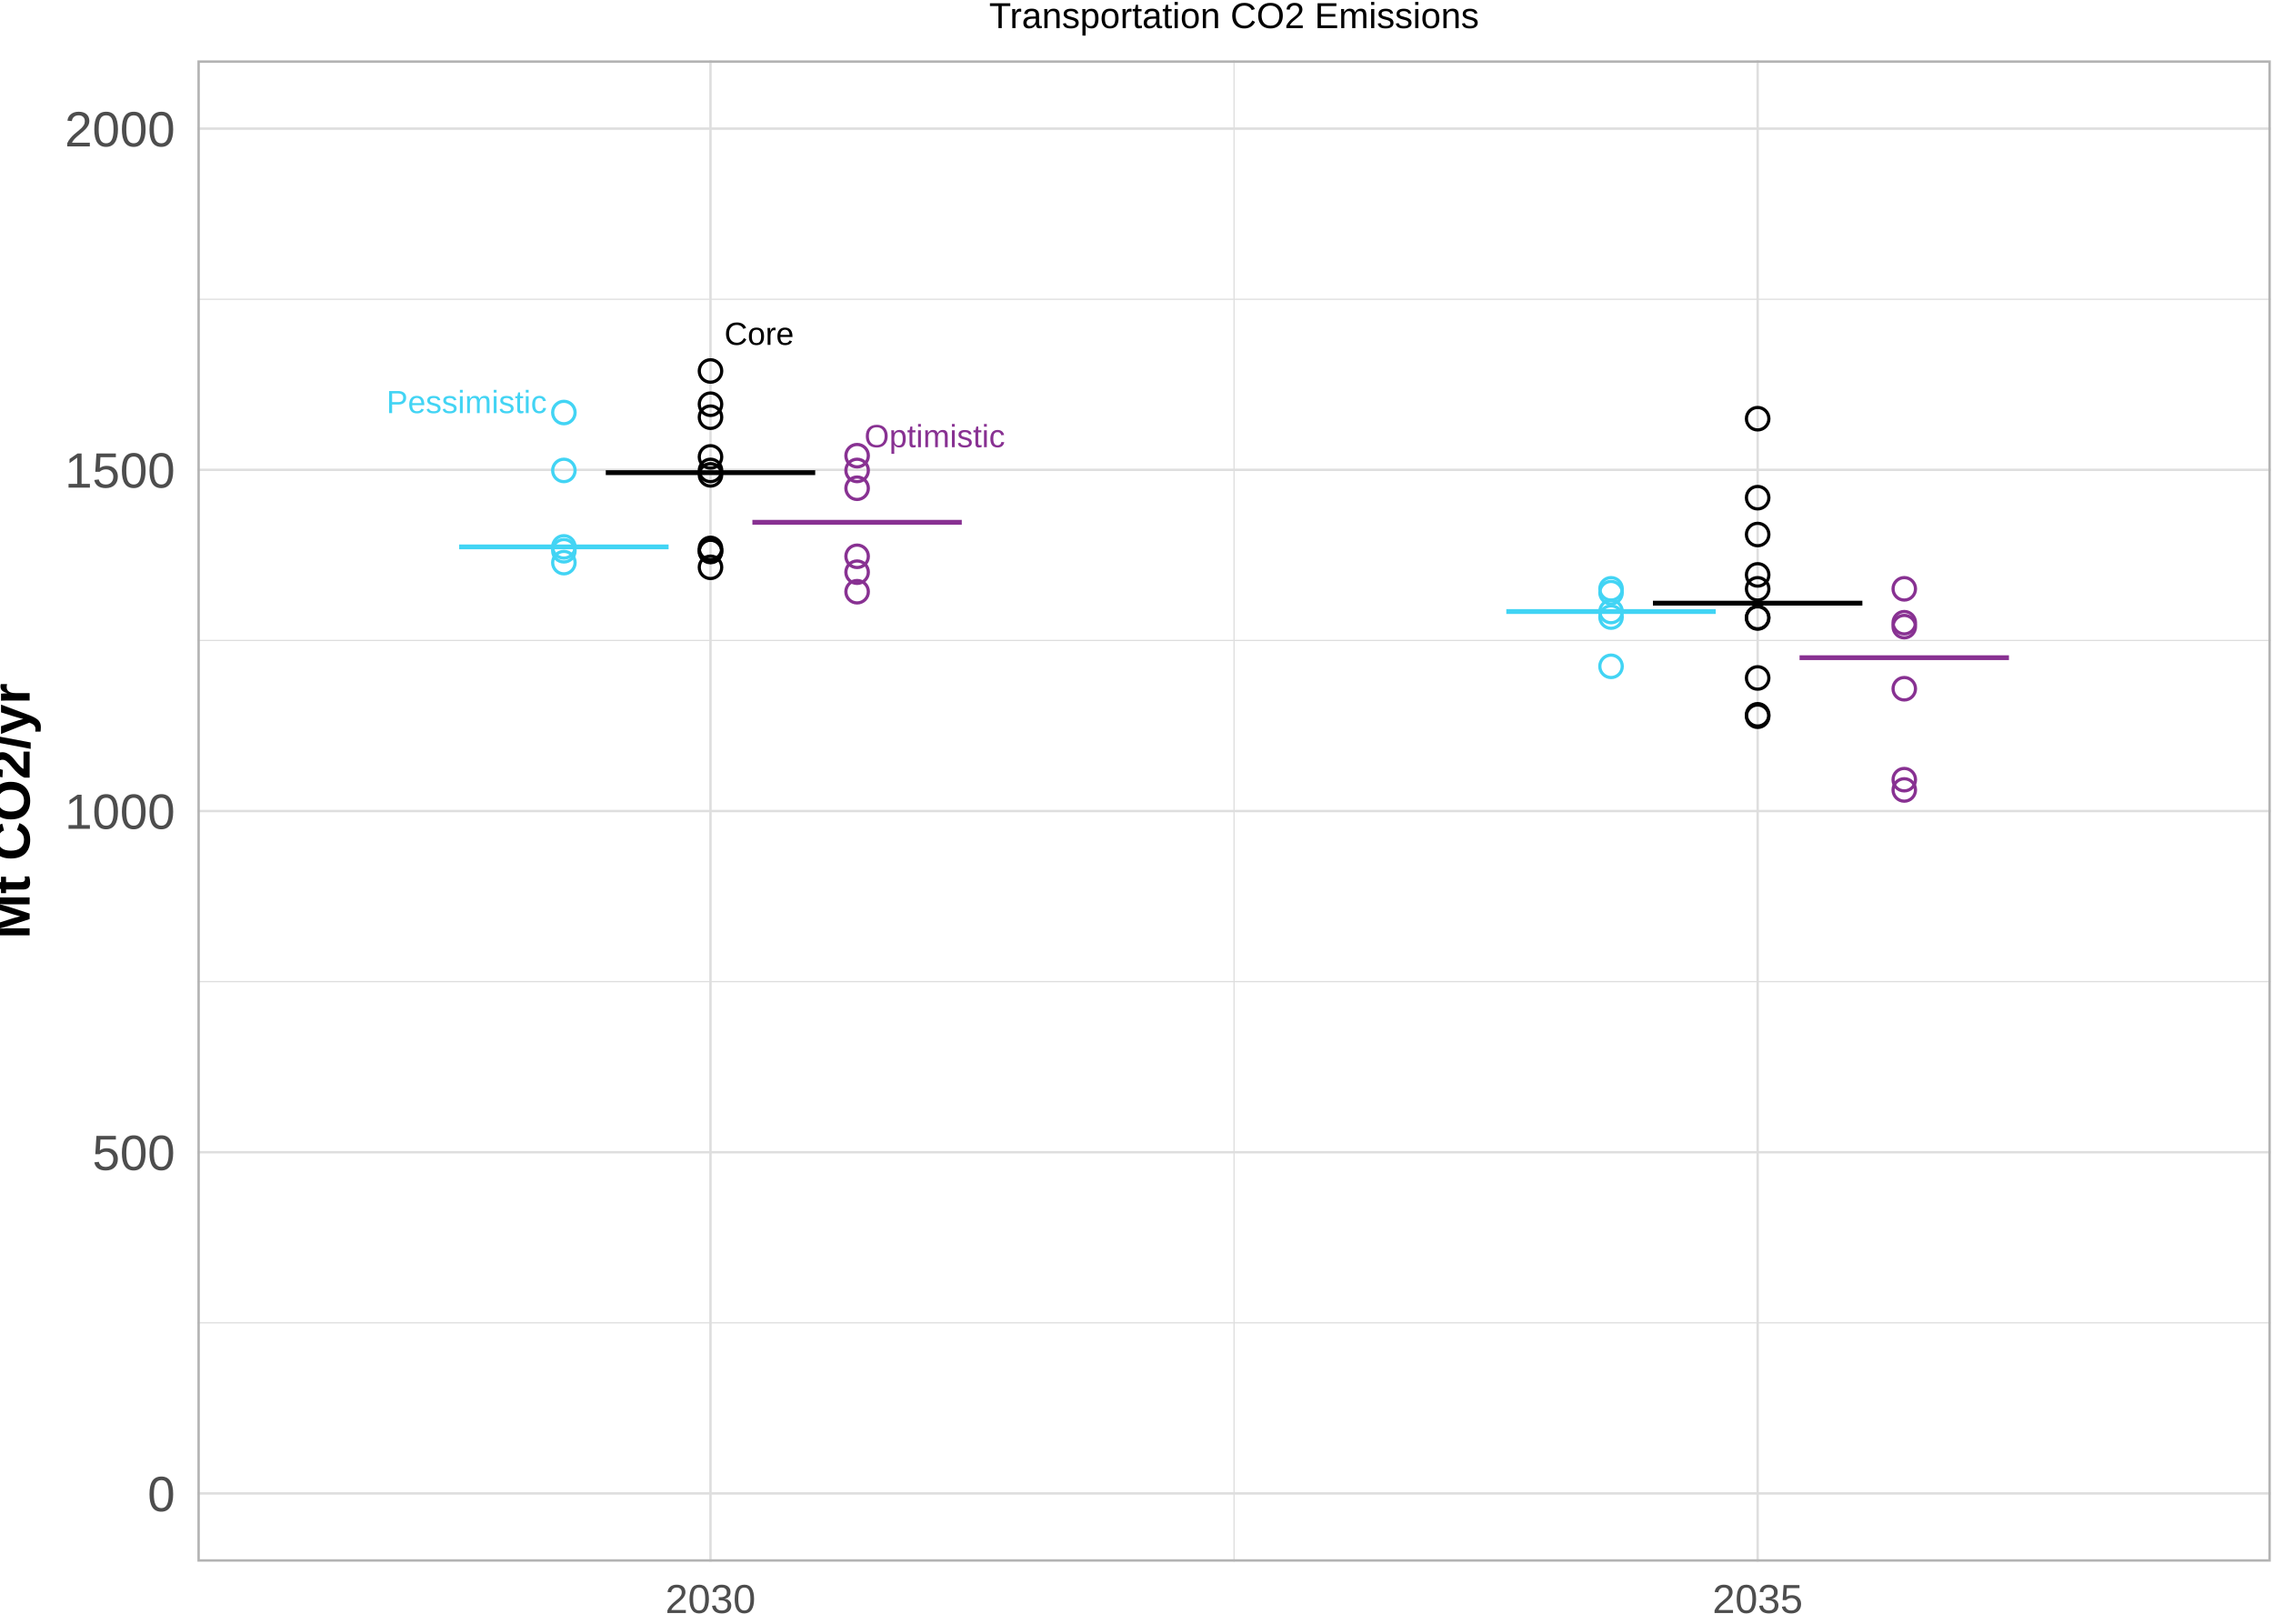
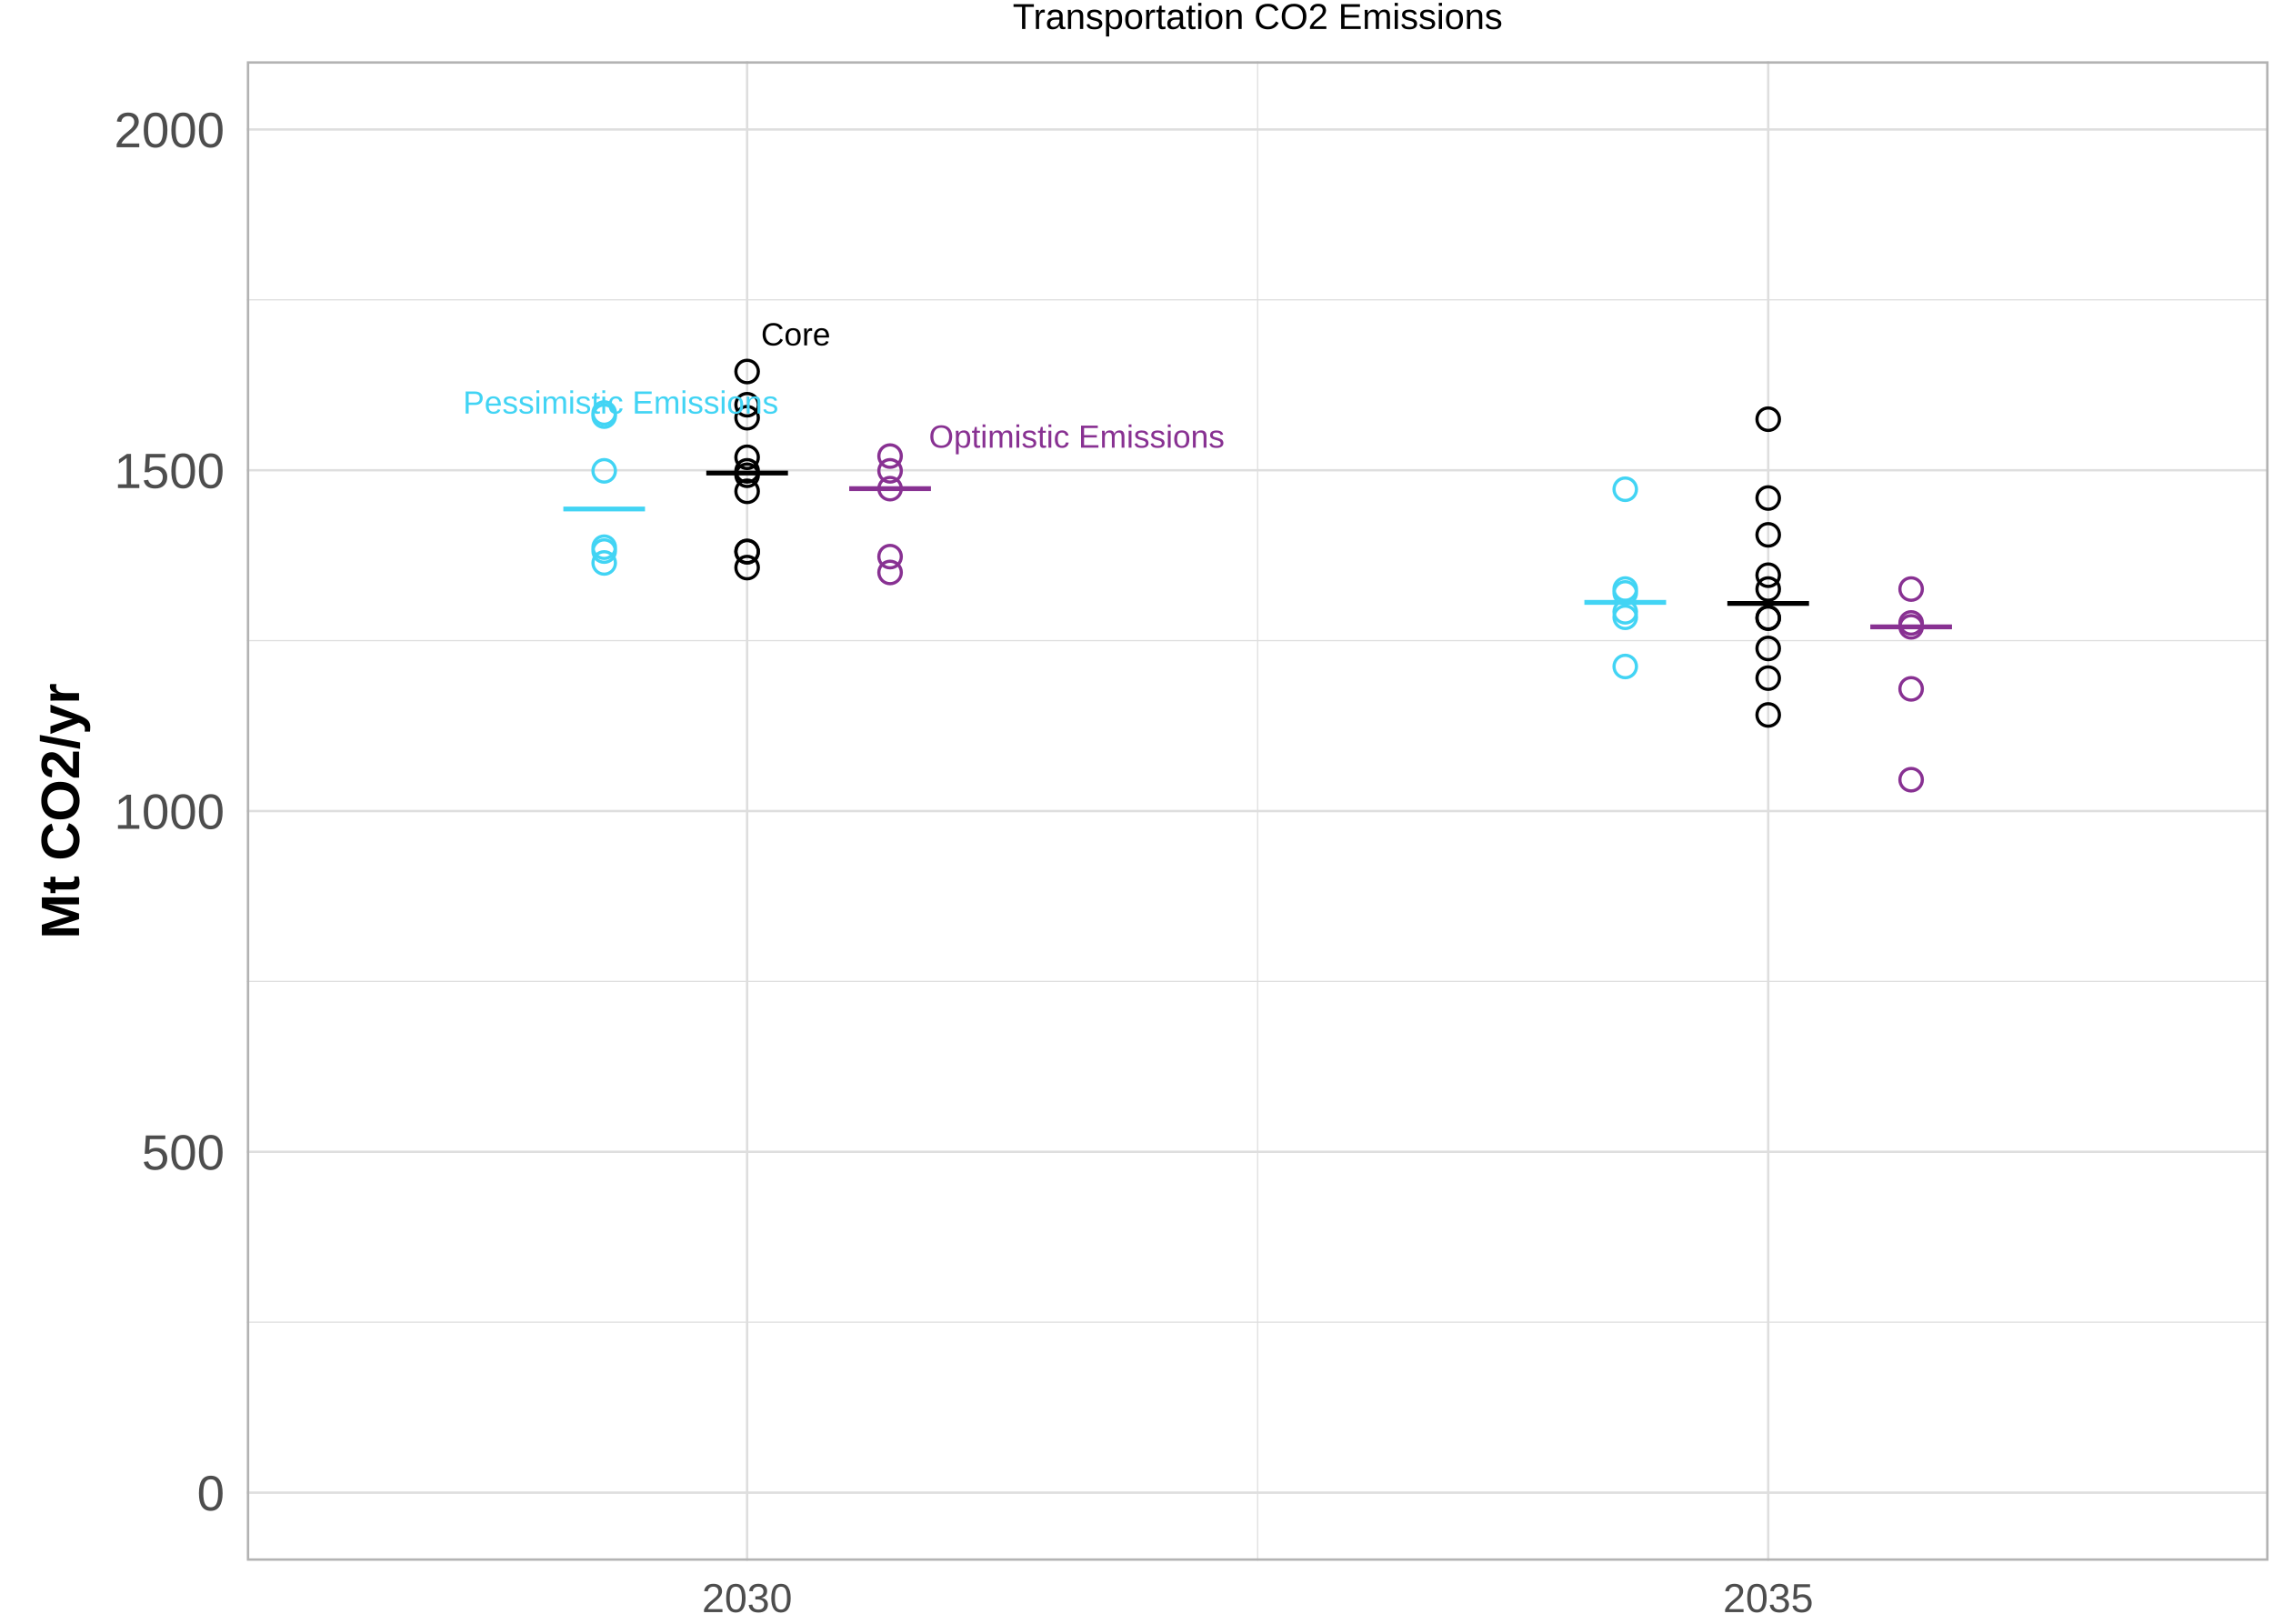
<svg xmlns="http://www.w3.org/2000/svg" class="svglite" width="504.00pt" height="360.00pt" viewBox="0 0 504.00 360.00">
  <defs>
    <style type="text/css">
    .svglite line, .svglite polyline, .svglite polygon, .svglite path, .svglite rect, .svglite circle {
      fill: none;
      stroke: #000000;
      stroke-linecap: round;
      stroke-linejoin: round;
      stroke-miterlimit: 10.00;
    }
    .svglite text {
      white-space: pre;
    }
  </style>
  </defs>
  <rect width="100%" height="100%" style="stroke: none; fill: #FFFFFF;" />
  <defs>
    <clipPath id="cpMC4wMHw1MDQuMDB8MC4wMHwzNjAuMDA=">
      <rect x="0.00" y="0.00" width="504.00" height="360.00" />
    </clipPath>
  </defs>
  <g clip-path="url(#cpMC4wMHw1MDQuMDB8MC4wMHwzNjAuMDA=)">
-     <rect x="0.00" y="0.00" width="504.00" height="360.00" style="stroke-width: 1.07; stroke: #FFFFFF; fill: #FFFFFF;" />
+     <rect x="0" y="0.00" width="504.00" height="360.00" style="stroke-width: 1.07; stroke: #FFFFFF; fill: #FFFFFF;" />
  </g>
  <defs>
-     <clipPath id="cpNDMuNzd8NTAzLjUwfDEzLjM5fDM0Ni4yNA==">
-       <rect x="43.77" y="13.39" width="459.74" height="332.85" />
+     <clipPath id="cpNTQuNzN8NTAzLjAwfDEzLjU5fDM0Ni4wNA==">
+       <rect x="54.73" y="13.59" width="448.28" height="332.45" />
    </clipPath>
  </defs>
-   <g clip-path="url(#cpNDMuNzd8NTAzLjUwfDEzLjM5fDM0Ni4yNA==)">
-     <rect x="43.77" y="13.39" width="459.74" height="332.85" style="stroke-width: 1.07; stroke: none; fill: #FFFFFF;" />
-     <polyline points="43.77,293.29 503.50,293.29 " style="stroke-width: 0.27; stroke: #DEDEDE; stroke-linecap: butt;" />
-     <polyline points="43.77,217.64 503.50,217.64 " style="stroke-width: 0.27; stroke: #DEDEDE; stroke-linecap: butt;" />
-     <polyline points="43.77,141.99 503.50,141.99 " style="stroke-width: 0.27; stroke: #DEDEDE; stroke-linecap: butt;" />
-     <polyline points="43.77,66.35 503.50,66.35 " style="stroke-width: 0.27; stroke: #DEDEDE; stroke-linecap: butt;" />
-     <polyline points="273.63,346.24 273.63,13.39 " style="stroke-width: 0.27; stroke: #DEDEDE; stroke-linecap: butt;" />
-     <polyline points="43.77,331.11 503.50,331.11 " style="stroke-width: 0.53; stroke: #DEDEDE; stroke-linecap: butt;" />
-     <polyline points="43.77,255.46 503.50,255.46 " style="stroke-width: 0.53; stroke: #DEDEDE; stroke-linecap: butt;" />
-     <polyline points="43.77,179.82 503.50,179.82 " style="stroke-width: 0.53; stroke: #DEDEDE; stroke-linecap: butt;" />
-     <polyline points="43.77,104.17 503.50,104.17 " style="stroke-width: 0.53; stroke: #DEDEDE; stroke-linecap: butt;" />
-     <polyline points="43.77,28.52 503.50,28.52 " style="stroke-width: 0.53; stroke: #DEDEDE; stroke-linecap: butt;" />
-     <polyline points="157.54,346.24 157.54,13.39 " style="stroke-width: 0.53; stroke: #DEDEDE; stroke-linecap: butt;" />
-     <polyline points="389.73,346.24 389.73,13.39 " style="stroke-width: 0.53; stroke: #DEDEDE; stroke-linecap: butt;" />
-     <circle cx="157.54" cy="82.25" r="2.49" style="stroke-width: 0.71;" />
-     <circle cx="389.73" cy="92.83" r="2.49" style="stroke-width: 0.71;" />
-     <circle cx="157.54" cy="122.27" r="2.49" style="stroke-width: 0.71;" />
-     <circle cx="389.73" cy="150.31" r="2.49" style="stroke-width: 0.71;" />
-     <circle cx="190.05" cy="123.34" r="2.49" style="stroke-width: 0.71; stroke: #883192;" />
-     <circle cx="422.24" cy="152.70" r="2.49" style="stroke-width: 0.71; stroke: #883192;" />
-     <circle cx="125.03" cy="121.25" r="2.49" style="stroke-width: 0.71; stroke: #42D4F4;" />
-     <circle cx="357.22" cy="147.73" r="2.49" style="stroke-width: 0.71; stroke: #42D4F4;" />
-     <circle cx="157.54" cy="125.78" r="2.49" style="stroke-width: 0.71;" />
-     <circle cx="389.73" cy="137.01" r="2.49" style="stroke-width: 0.71;" />
-     <circle cx="190.05" cy="126.86" r="2.49" style="stroke-width: 0.71; stroke: #883192;" />
-     <circle cx="422.24" cy="138.93" r="2.49" style="stroke-width: 0.71; stroke: #883192;" />
-     <circle cx="125.03" cy="124.74" r="2.49" style="stroke-width: 0.71; stroke: #42D4F4;" />
-     <circle cx="357.22" cy="135.58" r="2.49" style="stroke-width: 0.71; stroke: #42D4F4;" />
-     <circle cx="157.54" cy="121.59" r="2.49" style="stroke-width: 0.71;" />
-     <circle cx="389.73" cy="158.79" r="2.49" style="stroke-width: 0.71;" />
-     <circle cx="190.05" cy="131.19" r="2.49" style="stroke-width: 0.71; stroke: #883192;" />
-     <circle cx="422.24" cy="175.14" r="2.49" style="stroke-width: 0.71; stroke: #883192;" />
-     <circle cx="157.54" cy="122.18" r="2.49" style="stroke-width: 0.71;" />
-     <circle cx="389.73" cy="136.92" r="2.49" style="stroke-width: 0.71;" />
-     <circle cx="125.03" cy="122.11" r="2.49" style="stroke-width: 0.71; stroke: #42D4F4;" />
-     <circle cx="357.22" cy="136.81" r="2.49" style="stroke-width: 0.71; stroke: #42D4F4;" />
-     <circle cx="157.54" cy="105.28" r="2.49" style="stroke-width: 0.71;" />
-     <circle cx="389.73" cy="127.46" r="2.49" style="stroke-width: 0.71;" />
-     <circle cx="157.54" cy="89.62" r="2.49" style="stroke-width: 0.71;" />
-     <circle cx="389.73" cy="118.51" r="2.49" style="stroke-width: 0.71;" />
-     <circle cx="190.05" cy="101.03" r="2.49" style="stroke-width: 0.71; stroke: #883192;" />
-     <circle cx="422.24" cy="138.06" r="2.49" style="stroke-width: 0.71; stroke: #883192;" />
-     <circle cx="157.54" cy="104.30" r="2.49" style="stroke-width: 0.71;" />
-     <circle cx="389.73" cy="130.55" r="2.49" style="stroke-width: 0.71;" />
-     <circle cx="190.05" cy="104.30" r="2.49" style="stroke-width: 0.71; stroke: #883192;" />
-     <circle cx="422.24" cy="130.55" r="2.49" style="stroke-width: 0.71; stroke: #883192;" />
-     <circle cx="125.03" cy="104.30" r="2.49" style="stroke-width: 0.71; stroke: #42D4F4;" />
-     <circle cx="357.22" cy="130.55" r="2.49" style="stroke-width: 0.71; stroke: #42D4F4;" />
-     <circle cx="157.54" cy="101.30" r="2.49" style="stroke-width: 0.71;" />
-     <circle cx="389.73" cy="158.48" r="2.49" style="stroke-width: 0.71;" />
-     <circle cx="190.05" cy="108.25" r="2.49" style="stroke-width: 0.71; stroke: #883192;" />
-     <circle cx="422.24" cy="172.86" r="2.49" style="stroke-width: 0.71; stroke: #883192;" />
-     <circle cx="125.03" cy="91.46" r="2.49" style="stroke-width: 0.71; stroke: #42D4F4;" />
-     <circle cx="357.22" cy="131.40" r="2.49" style="stroke-width: 0.71; stroke: #42D4F4;" />
-     <circle cx="157.54" cy="92.50" r="2.49" style="stroke-width: 0.71;" />
-     <circle cx="389.73" cy="110.34" r="2.49" style="stroke-width: 0.71;" />
-     <line x1="101.81" y1="121.25" x2="148.25" y2="121.25" style="stroke-width: 1.07; stroke: #42D4F4; stroke-linecap: butt;" />
-     <line x1="134.32" y1="104.79" x2="180.76" y2="104.79" style="stroke-width: 1.07; stroke-linecap: butt;" />
-     <line x1="166.83" y1="115.80" x2="213.26" y2="115.80" style="stroke-width: 1.07; stroke: #883192; stroke-linecap: butt;" />
-     <line x1="334.00" y1="135.58" x2="380.44" y2="135.58" style="stroke-width: 1.07; stroke: #42D4F4; stroke-linecap: butt;" />
-     <line x1="366.51" y1="133.73" x2="412.95" y2="133.73" style="stroke-width: 1.07; stroke-linecap: butt;" />
-     <line x1="399.02" y1="145.82" x2="445.45" y2="145.82" style="stroke-width: 1.07; stroke: #883192; stroke-linecap: butt;" />
-     <text x="160.62" y="76.46" style="font-size: 7.11px; font-family: &quot;Arial&quot;;" textLength="15.41px" lengthAdjust="spacingAndGlyphs">Core</text>
-     <text x="85.70" y="91.59" style="font-size: 7.11px;fill: #42D4F4; font-family: &quot;Arial&quot;;" textLength="35.54px" lengthAdjust="spacingAndGlyphs">Pessimistic</text>
-     <text x="191.64" y="99.15" style="font-size: 7.11px;fill: #883192; font-family: &quot;Arial&quot;;" textLength="31.19px" lengthAdjust="spacingAndGlyphs">Optimistic</text>
-     <rect x="43.77" y="13.39" width="459.74" height="332.85" style="stroke-width: 1.07; stroke: #B3B3B3;" />
+   <g clip-path="url(#cpNTQuNzN8NTAzLjAwfDEzLjU5fDM0Ni4wNA==)">
+     <rect x="54.73" y="13.59" width="448.28" height="332.45" style="stroke-width: 1.07; stroke: none; fill: #FFFFFF;" />
+     <polyline points="54.73,293.15 503.00,293.15 " style="stroke-width: 0.27; stroke: #DEDEDE; stroke-linecap: butt;" />
+     <polyline points="54.73,217.59 503.00,217.59 " style="stroke-width: 0.27; stroke: #DEDEDE; stroke-linecap: butt;" />
+     <polyline points="54.73,142.04 503.00,142.04 " style="stroke-width: 0.27; stroke: #DEDEDE; stroke-linecap: butt;" />
+     <polyline points="54.73,66.48 503.00,66.48 " style="stroke-width: 0.27; stroke: #DEDEDE; stroke-linecap: butt;" />
+     <polyline points="278.86,346.04 278.86,13.59 " style="stroke-width: 0.27; stroke: #DEDEDE; stroke-linecap: butt;" />
+     <polyline points="54.73,330.93 503.00,330.93 " style="stroke-width: 0.53; stroke: #DEDEDE; stroke-linecap: butt;" />
+     <polyline points="54.73,255.37 503.00,255.37 " style="stroke-width: 0.53; stroke: #DEDEDE; stroke-linecap: butt;" />
+     <polyline points="54.73,179.82 503.00,179.82 " style="stroke-width: 0.53; stroke: #DEDEDE; stroke-linecap: butt;" />
+     <polyline points="54.73,104.26 503.00,104.26 " style="stroke-width: 0.53; stroke: #DEDEDE; stroke-linecap: butt;" />
+     <polyline points="54.73,28.70 503.00,28.70 " style="stroke-width: 0.53; stroke: #DEDEDE; stroke-linecap: butt;" />
+     <polyline points="165.66,346.04 165.66,13.59 " style="stroke-width: 0.53; stroke: #DEDEDE; stroke-linecap: butt;" />
+     <polyline points="392.07,346.04 392.07,13.59 " style="stroke-width: 0.53; stroke: #DEDEDE; stroke-linecap: butt;" />
+     <circle cx="165.66" cy="82.37" r="2.49" style="stroke-width: 0.71;" />
+     <circle cx="392.07" cy="92.94" r="2.49" style="stroke-width: 0.71;" />
+     <circle cx="165.66" cy="122.34" r="2.49" style="stroke-width: 0.71;" />
+     <circle cx="392.07" cy="150.35" r="2.49" style="stroke-width: 0.71;" />
+     <circle cx="197.36" cy="123.41" r="2.49" style="stroke-width: 0.71; stroke: #883192;" />
+     <circle cx="423.76" cy="152.73" r="2.49" style="stroke-width: 0.71; stroke: #883192;" />
+     <circle cx="133.97" cy="121.32" r="2.49" style="stroke-width: 0.71; stroke: #42D4F4;" />
+     <circle cx="360.37" cy="147.77" r="2.49" style="stroke-width: 0.71; stroke: #42D4F4;" />
+     <circle cx="165.66" cy="125.84" r="2.49" style="stroke-width: 0.71;" />
+     <circle cx="392.07" cy="137.06" r="2.49" style="stroke-width: 0.71;" />
+     <circle cx="197.36" cy="126.92" r="2.49" style="stroke-width: 0.71; stroke: #883192;" />
+     <circle cx="423.76" cy="138.98" r="2.49" style="stroke-width: 0.71; stroke: #883192;" />
+     <circle cx="133.97" cy="124.81" r="2.49" style="stroke-width: 0.71; stroke: #42D4F4;" />
+     <circle cx="360.37" cy="135.64" r="2.49" style="stroke-width: 0.71; stroke: #42D4F4;" />
+     <circle cx="165.66" cy="108.93" r="2.49" style="stroke-width: 0.71;" />
+     <circle cx="392.07" cy="143.77" r="2.49" style="stroke-width: 0.71;" />
+     <circle cx="165.66" cy="122.25" r="2.49" style="stroke-width: 0.71;" />
+     <circle cx="392.07" cy="136.97" r="2.49" style="stroke-width: 0.71;" />
+     <circle cx="133.97" cy="122.18" r="2.49" style="stroke-width: 0.71; stroke: #42D4F4;" />
+     <circle cx="360.37" cy="136.86" r="2.49" style="stroke-width: 0.71; stroke: #42D4F4;" />
+     <circle cx="165.66" cy="105.37" r="2.49" style="stroke-width: 0.71;" />
+     <circle cx="392.07" cy="127.53" r="2.49" style="stroke-width: 0.71;" />
+     <circle cx="165.66" cy="89.73" r="2.49" style="stroke-width: 0.71;" />
+     <circle cx="392.07" cy="118.58" r="2.49" style="stroke-width: 0.71;" />
+     <circle cx="197.36" cy="101.12" r="2.49" style="stroke-width: 0.71; stroke: #883192;" />
+     <circle cx="423.76" cy="138.11" r="2.49" style="stroke-width: 0.71; stroke: #883192;" />
+     <circle cx="165.66" cy="104.39" r="2.49" style="stroke-width: 0.71;" />
+     <circle cx="392.07" cy="130.60" r="2.49" style="stroke-width: 0.71;" />
+     <circle cx="197.36" cy="104.39" r="2.49" style="stroke-width: 0.71; stroke: #883192;" />
+     <circle cx="423.76" cy="130.60" r="2.49" style="stroke-width: 0.71; stroke: #883192;" />
+     <circle cx="133.97" cy="104.39" r="2.49" style="stroke-width: 0.71; stroke: #42D4F4;" />
+     <circle cx="360.37" cy="130.60" r="2.49" style="stroke-width: 0.71; stroke: #42D4F4;" />
+     <circle cx="165.66" cy="101.39" r="2.49" style="stroke-width: 0.71;" />
+     <circle cx="392.07" cy="158.51" r="2.49" style="stroke-width: 0.71;" />
+     <circle cx="197.36" cy="108.34" r="2.49" style="stroke-width: 0.71; stroke: #883192;" />
+     <circle cx="423.76" cy="172.87" r="2.49" style="stroke-width: 0.71; stroke: #883192;" />
+     <circle cx="133.97" cy="91.57" r="2.49" style="stroke-width: 0.71; stroke: #42D4F4;" />
+     <circle cx="360.37" cy="131.46" r="2.49" style="stroke-width: 0.71; stroke: #42D4F4;" />
+     <circle cx="165.66" cy="92.61" r="2.49" style="stroke-width: 0.71;" />
+     <circle cx="392.07" cy="110.42" r="2.49" style="stroke-width: 0.71;" />
+     <circle cx="133.97" cy="92.26" r="2.49" style="stroke-width: 0.71; stroke: #42D4F4;" />
+     <circle cx="360.37" cy="108.47" r="2.49" style="stroke-width: 0.71; stroke: #42D4F4;" />
+     <line x1="124.91" y1="112.85" x2="143.02" y2="112.85" style="stroke-width: 1.07; stroke: #42D4F4; stroke-linecap: butt;" />
+     <line x1="156.61" y1="104.88" x2="174.72" y2="104.88" style="stroke-width: 1.07; stroke-linecap: butt;" />
+     <line x1="188.30" y1="108.34" x2="206.42" y2="108.34" style="stroke-width: 1.07; stroke: #883192; stroke-linecap: butt;" />
+     <line x1="351.31" y1="133.55" x2="369.43" y2="133.55" style="stroke-width: 1.07; stroke: #42D4F4; stroke-linecap: butt;" />
+     <line x1="383.01" y1="133.79" x2="401.12" y2="133.79" style="stroke-width: 1.07; stroke-linecap: butt;" />
+     <line x1="414.71" y1="138.98" x2="432.82" y2="138.98" style="stroke-width: 1.07; stroke: #883192; stroke-linecap: butt;" />
+     <text x="168.74" y="76.58" style="font-size: 7.11px; font-family: &quot;Arial&quot;;" textLength="15.41px" lengthAdjust="spacingAndGlyphs">Core</text>
+     <text x="102.67" y="91.69" style="font-size: 7.11px;fill: #42D4F4; font-family: &quot;Arial&quot;;" textLength="69.90px" lengthAdjust="spacingAndGlyphs">Pessimistic Emissions</text>
+     <text x="205.94" y="99.25" style="font-size: 7.11px;fill: #883192; font-family: &quot;Arial&quot;;" textLength="65.55px" lengthAdjust="spacingAndGlyphs">Optimistic Emissions</text>
+     <rect x="54.73" y="13.59" width="448.28" height="332.45" style="stroke-width: 1.07; stroke: #B3B3B3;" />
  </g>
  <g clip-path="url(#cpMC4wMHw1MDQuMDB8MC4wMHwzNjAuMDA=)">
-     <text x="38.83" y="335.05" text-anchor="end" style="font-size: 11.00px;fill: #4D4D4D; font-family: &quot;Arial&quot;;" textLength="6.12px" lengthAdjust="spacingAndGlyphs">0</text>
-     <text x="38.83" y="259.40" text-anchor="end" style="font-size: 11.00px;fill: #4D4D4D; font-family: &quot;Arial&quot;;" textLength="18.36px" lengthAdjust="spacingAndGlyphs">500</text>
-     <text x="38.83" y="183.76" text-anchor="end" style="font-size: 11.00px;fill: #4D4D4D; font-family: &quot;Arial&quot;;" textLength="24.48px" lengthAdjust="spacingAndGlyphs">1000</text>
-     <text x="38.83" y="108.11" text-anchor="end" style="font-size: 11.00px;fill: #4D4D4D; font-family: &quot;Arial&quot;;" textLength="24.48px" lengthAdjust="spacingAndGlyphs">1500</text>
-     <text x="38.83" y="32.46" text-anchor="end" style="font-size: 11.00px;fill: #4D4D4D; font-family: &quot;Arial&quot;;" textLength="24.48px" lengthAdjust="spacingAndGlyphs">2000</text>
-     <text x="157.54" y="357.62" text-anchor="middle" style="font-size: 9.00px;fill: #4D4D4D; font-family: &quot;Arial&quot;;" textLength="20.02px" lengthAdjust="spacingAndGlyphs">2030</text>
-     <text x="389.73" y="357.62" text-anchor="middle" style="font-size: 9.00px;fill: #4D4D4D; font-family: &quot;Arial&quot;;" textLength="20.02px" lengthAdjust="spacingAndGlyphs">2035</text>
-     <text transform="translate(6.57,179.82) rotate(-90)" text-anchor="middle" style="font-size: 12.00px; font-weight: bold; font-family: &quot;Arial&quot;;" textLength="56.69px" lengthAdjust="spacingAndGlyphs">Mt CO2/yr</text>
-     <text x="273.63" y="6.23" text-anchor="middle" style="font-size: 8.00px; font-family: &quot;Arial&quot;;" textLength="108.66px" lengthAdjust="spacingAndGlyphs">Transportation CO2 Emissions</text>
+     <text x="49.79" y="334.87" text-anchor="end" style="font-size: 11.00px;fill: #4D4D4D; font-family: &quot;Arial&quot;;" textLength="6.12px" lengthAdjust="spacingAndGlyphs">0</text>
+     <text x="49.79" y="259.31" text-anchor="end" style="font-size: 11.00px;fill: #4D4D4D; font-family: &quot;Arial&quot;;" textLength="18.36px" lengthAdjust="spacingAndGlyphs">500</text>
+     <text x="49.79" y="183.76" text-anchor="end" style="font-size: 11.00px;fill: #4D4D4D; font-family: &quot;Arial&quot;;" textLength="24.48px" lengthAdjust="spacingAndGlyphs">1000</text>
+     <text x="49.79" y="108.20" text-anchor="end" style="font-size: 11.00px;fill: #4D4D4D; font-family: &quot;Arial&quot;;" textLength="24.48px" lengthAdjust="spacingAndGlyphs">1500</text>
+     <text x="49.79" y="32.64" text-anchor="end" style="font-size: 11.00px;fill: #4D4D4D; font-family: &quot;Arial&quot;;" textLength="24.48px" lengthAdjust="spacingAndGlyphs">2000</text>
+     <text x="165.66" y="357.42" text-anchor="middle" style="font-size: 9.00px;fill: #4D4D4D; font-family: &quot;Arial&quot;;" textLength="20.02px" lengthAdjust="spacingAndGlyphs">2030</text>
+     <text x="392.07" y="357.42" text-anchor="middle" style="font-size: 9.00px;fill: #4D4D4D; font-family: &quot;Arial&quot;;" textLength="20.02px" lengthAdjust="spacingAndGlyphs">2035</text>
+     <text transform="translate(17.53,179.82) rotate(-90)" text-anchor="middle" style="font-size: 12.00px; font-weight: bold; font-family: &quot;Arial&quot;;" textLength="56.69px" lengthAdjust="spacingAndGlyphs">Mt CO2/yr</text>
+     <text x="278.86" y="6.43" text-anchor="middle" style="font-size: 8.00px; font-family: &quot;Arial&quot;;" textLength="108.66px" lengthAdjust="spacingAndGlyphs">Transportation CO2 Emissions</text>
  </g>
</svg>
